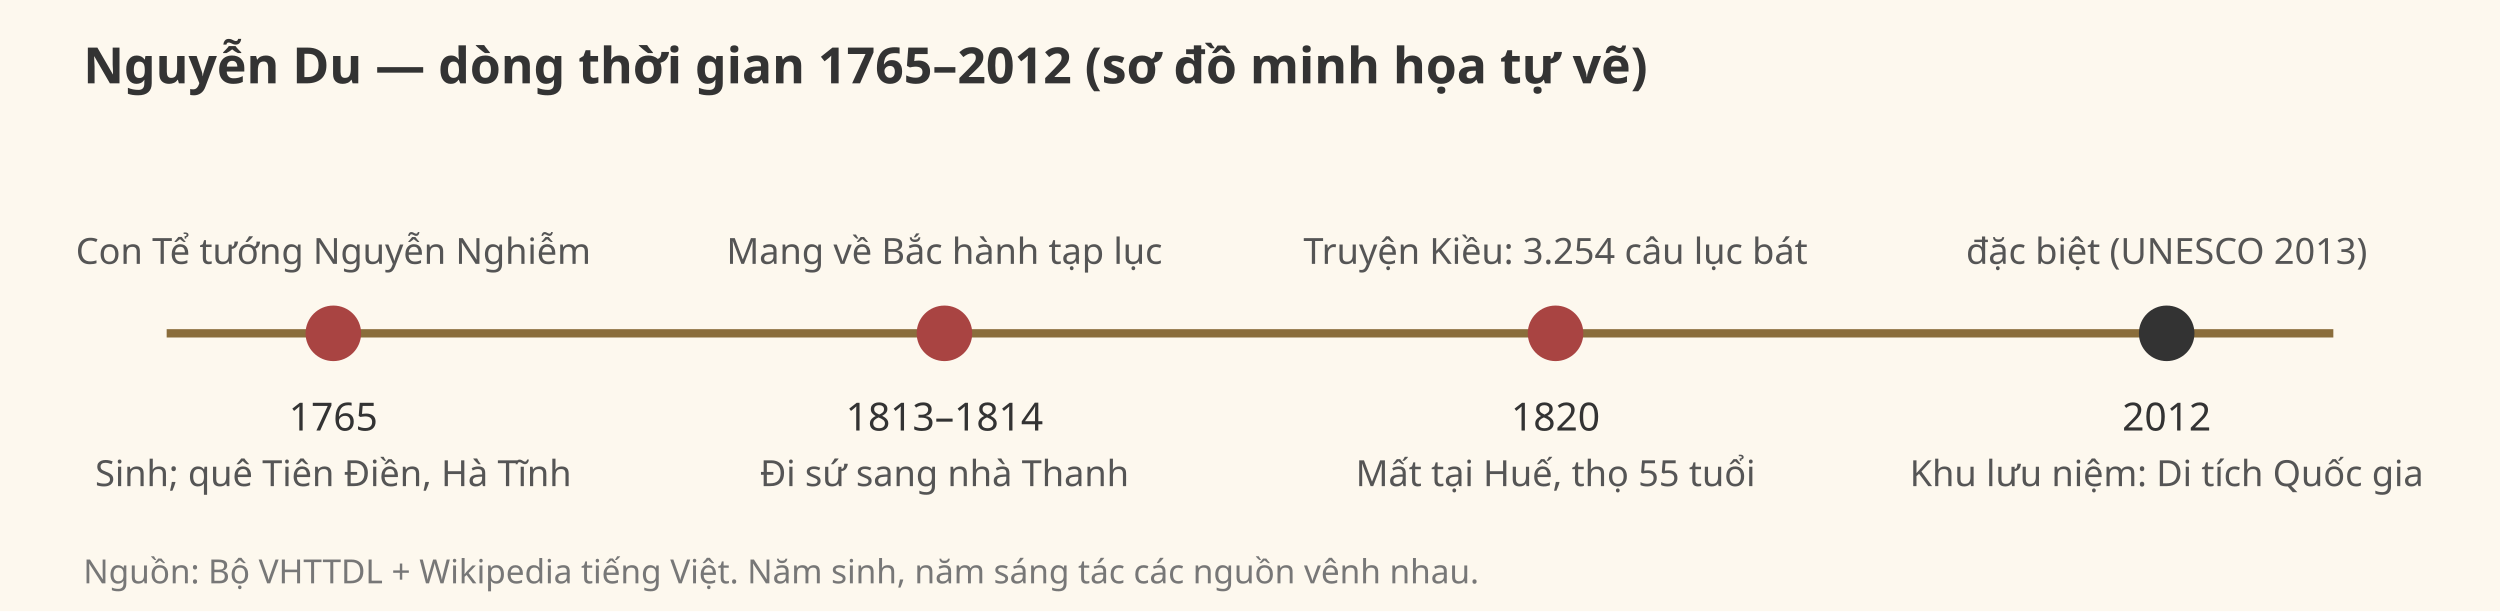
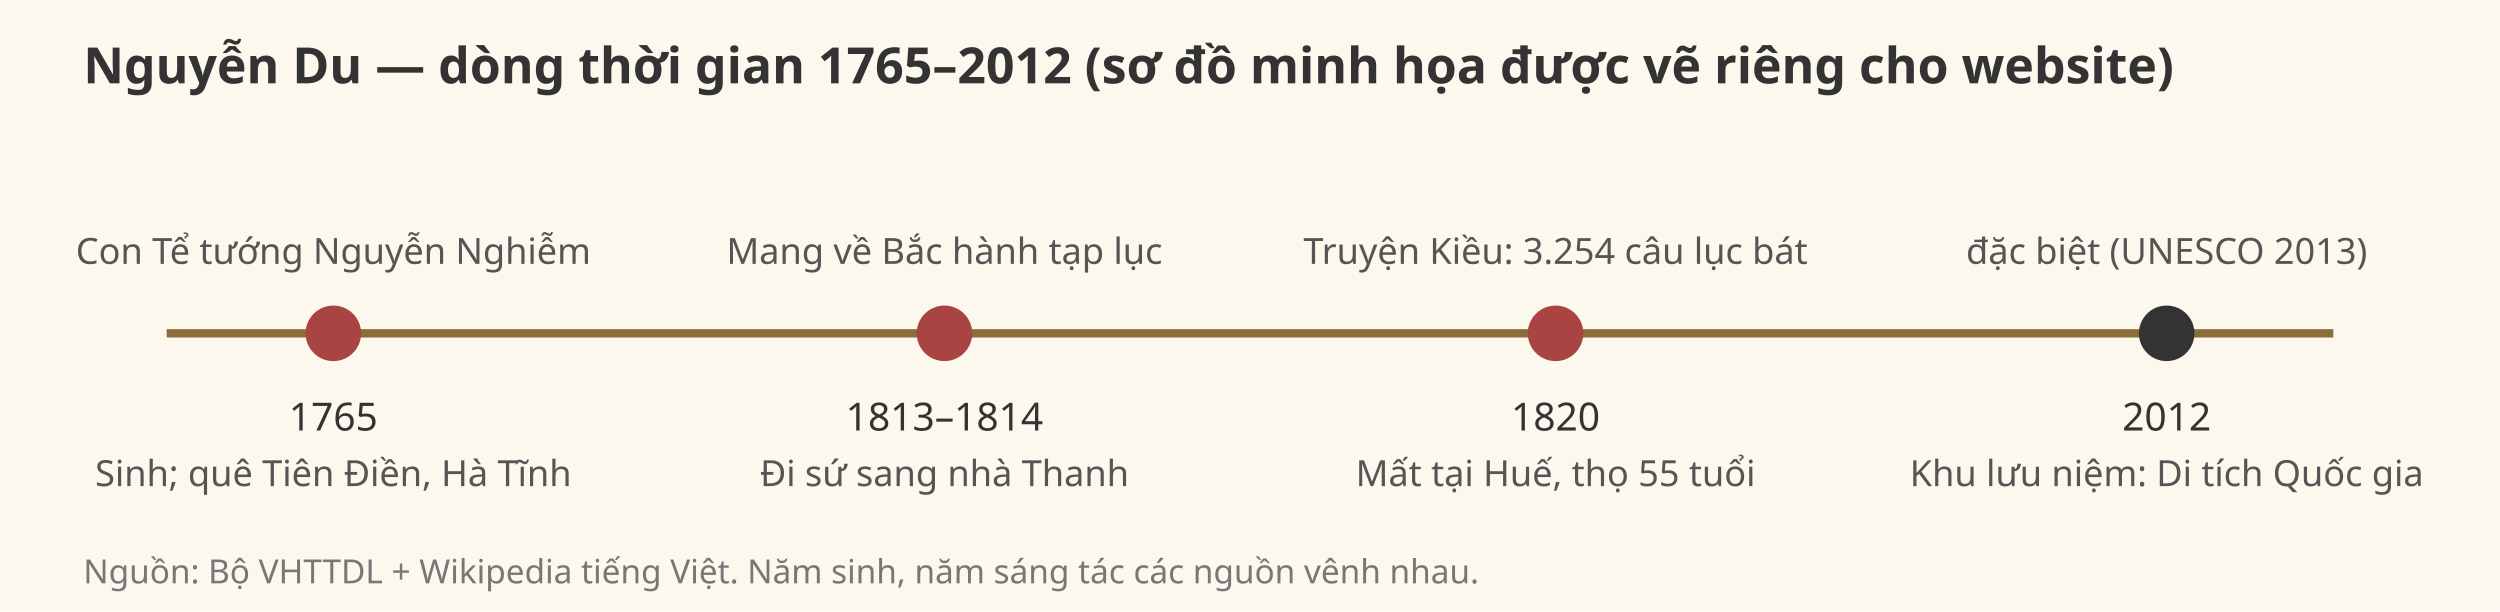
<svg xmlns="http://www.w3.org/2000/svg" width="900" height="220" viewBox="0 0 900 220" role="img" aria-label="Sơ đồ dòng thời gian Nguyễn Du từ năm 1765 đến năm 2012">
  <rect width="900" height="220" fill="#fdf8ee" />
-   <text x="30" y="30" font-family="sans-serif" font-size="18" font-weight="bold" fill="#333">Nguyễn Du — dòng thời gian 1765–2012 (sơ đồ minh họa tự vẽ)</text>
+   <text x="30" y="30" font-family="sans-serif" font-size="18" font-weight="bold" fill="#333">Nguyễn Du — dòng thời gian 1765–2012 (sơ đồ minh họa được vẽ riêng cho website)</text>
  <line x1="60" y1="120" x2="840" y2="120" stroke="#8a6d3b" stroke-width="3" />
  <circle cx="120" cy="120" r="10" fill="#a94442" />
  <text x="120" y="155" text-anchor="middle" font-family="sans-serif" font-size="14" fill="#333">1765</text>
  <text x="120" y="175" text-anchor="middle" font-family="sans-serif" font-size="13" fill="#555">Sinh; quê Tiên Điền, Hà Tĩnh</text>
  <text x="120" y="95" text-anchor="middle" font-family="sans-serif" font-size="13" fill="#555">Con Tể tướng Nguyễn Nghiễm</text>
  <circle cx="340" cy="120" r="10" fill="#a94442" />
  <text x="340" y="155" text-anchor="middle" font-family="sans-serif" font-size="14" fill="#333">1813–1814</text>
  <text x="340" y="175" text-anchor="middle" font-family="sans-serif" font-size="13" fill="#555">Đi sứ sang nhà Thanh</text>
  <text x="340" y="95" text-anchor="middle" font-family="sans-serif" font-size="13" fill="#555">Mang về Bắc hành tạp lục</text>
  <circle cx="560" cy="120" r="10" fill="#a94442" />
  <text x="560" y="155" text-anchor="middle" font-family="sans-serif" font-size="14" fill="#333">1820</text>
  <text x="560" y="175" text-anchor="middle" font-family="sans-serif" font-size="13" fill="#555">Mất tại Huế, thọ 55 tuổi</text>
  <text x="560" y="95" text-anchor="middle" font-family="sans-serif" font-size="13" fill="#555">Truyện Kiều: 3.254 câu lục bát</text>
  <circle cx="780" cy="120" r="10" fill="#333" />
  <text x="780" y="155" text-anchor="middle" font-family="sans-serif" font-size="14" fill="#333">2012</text>
  <text x="780" y="175" text-anchor="middle" font-family="sans-serif" font-size="13" fill="#555">Khu lưu niệm: Di tích Quốc gia</text>
  <text x="780" y="95" text-anchor="middle" font-family="sans-serif" font-size="13" fill="#555">đặc biệt (UNESCO 2013)</text>
  <text x="30" y="210" font-family="sans-serif" font-size="12" fill="#777">Nguồn: Bộ VHTTDL + Wikipedia tiếng Việt. Năm sinh, năm sáng tác các nguồn vênh nhau.</text>
</svg>
